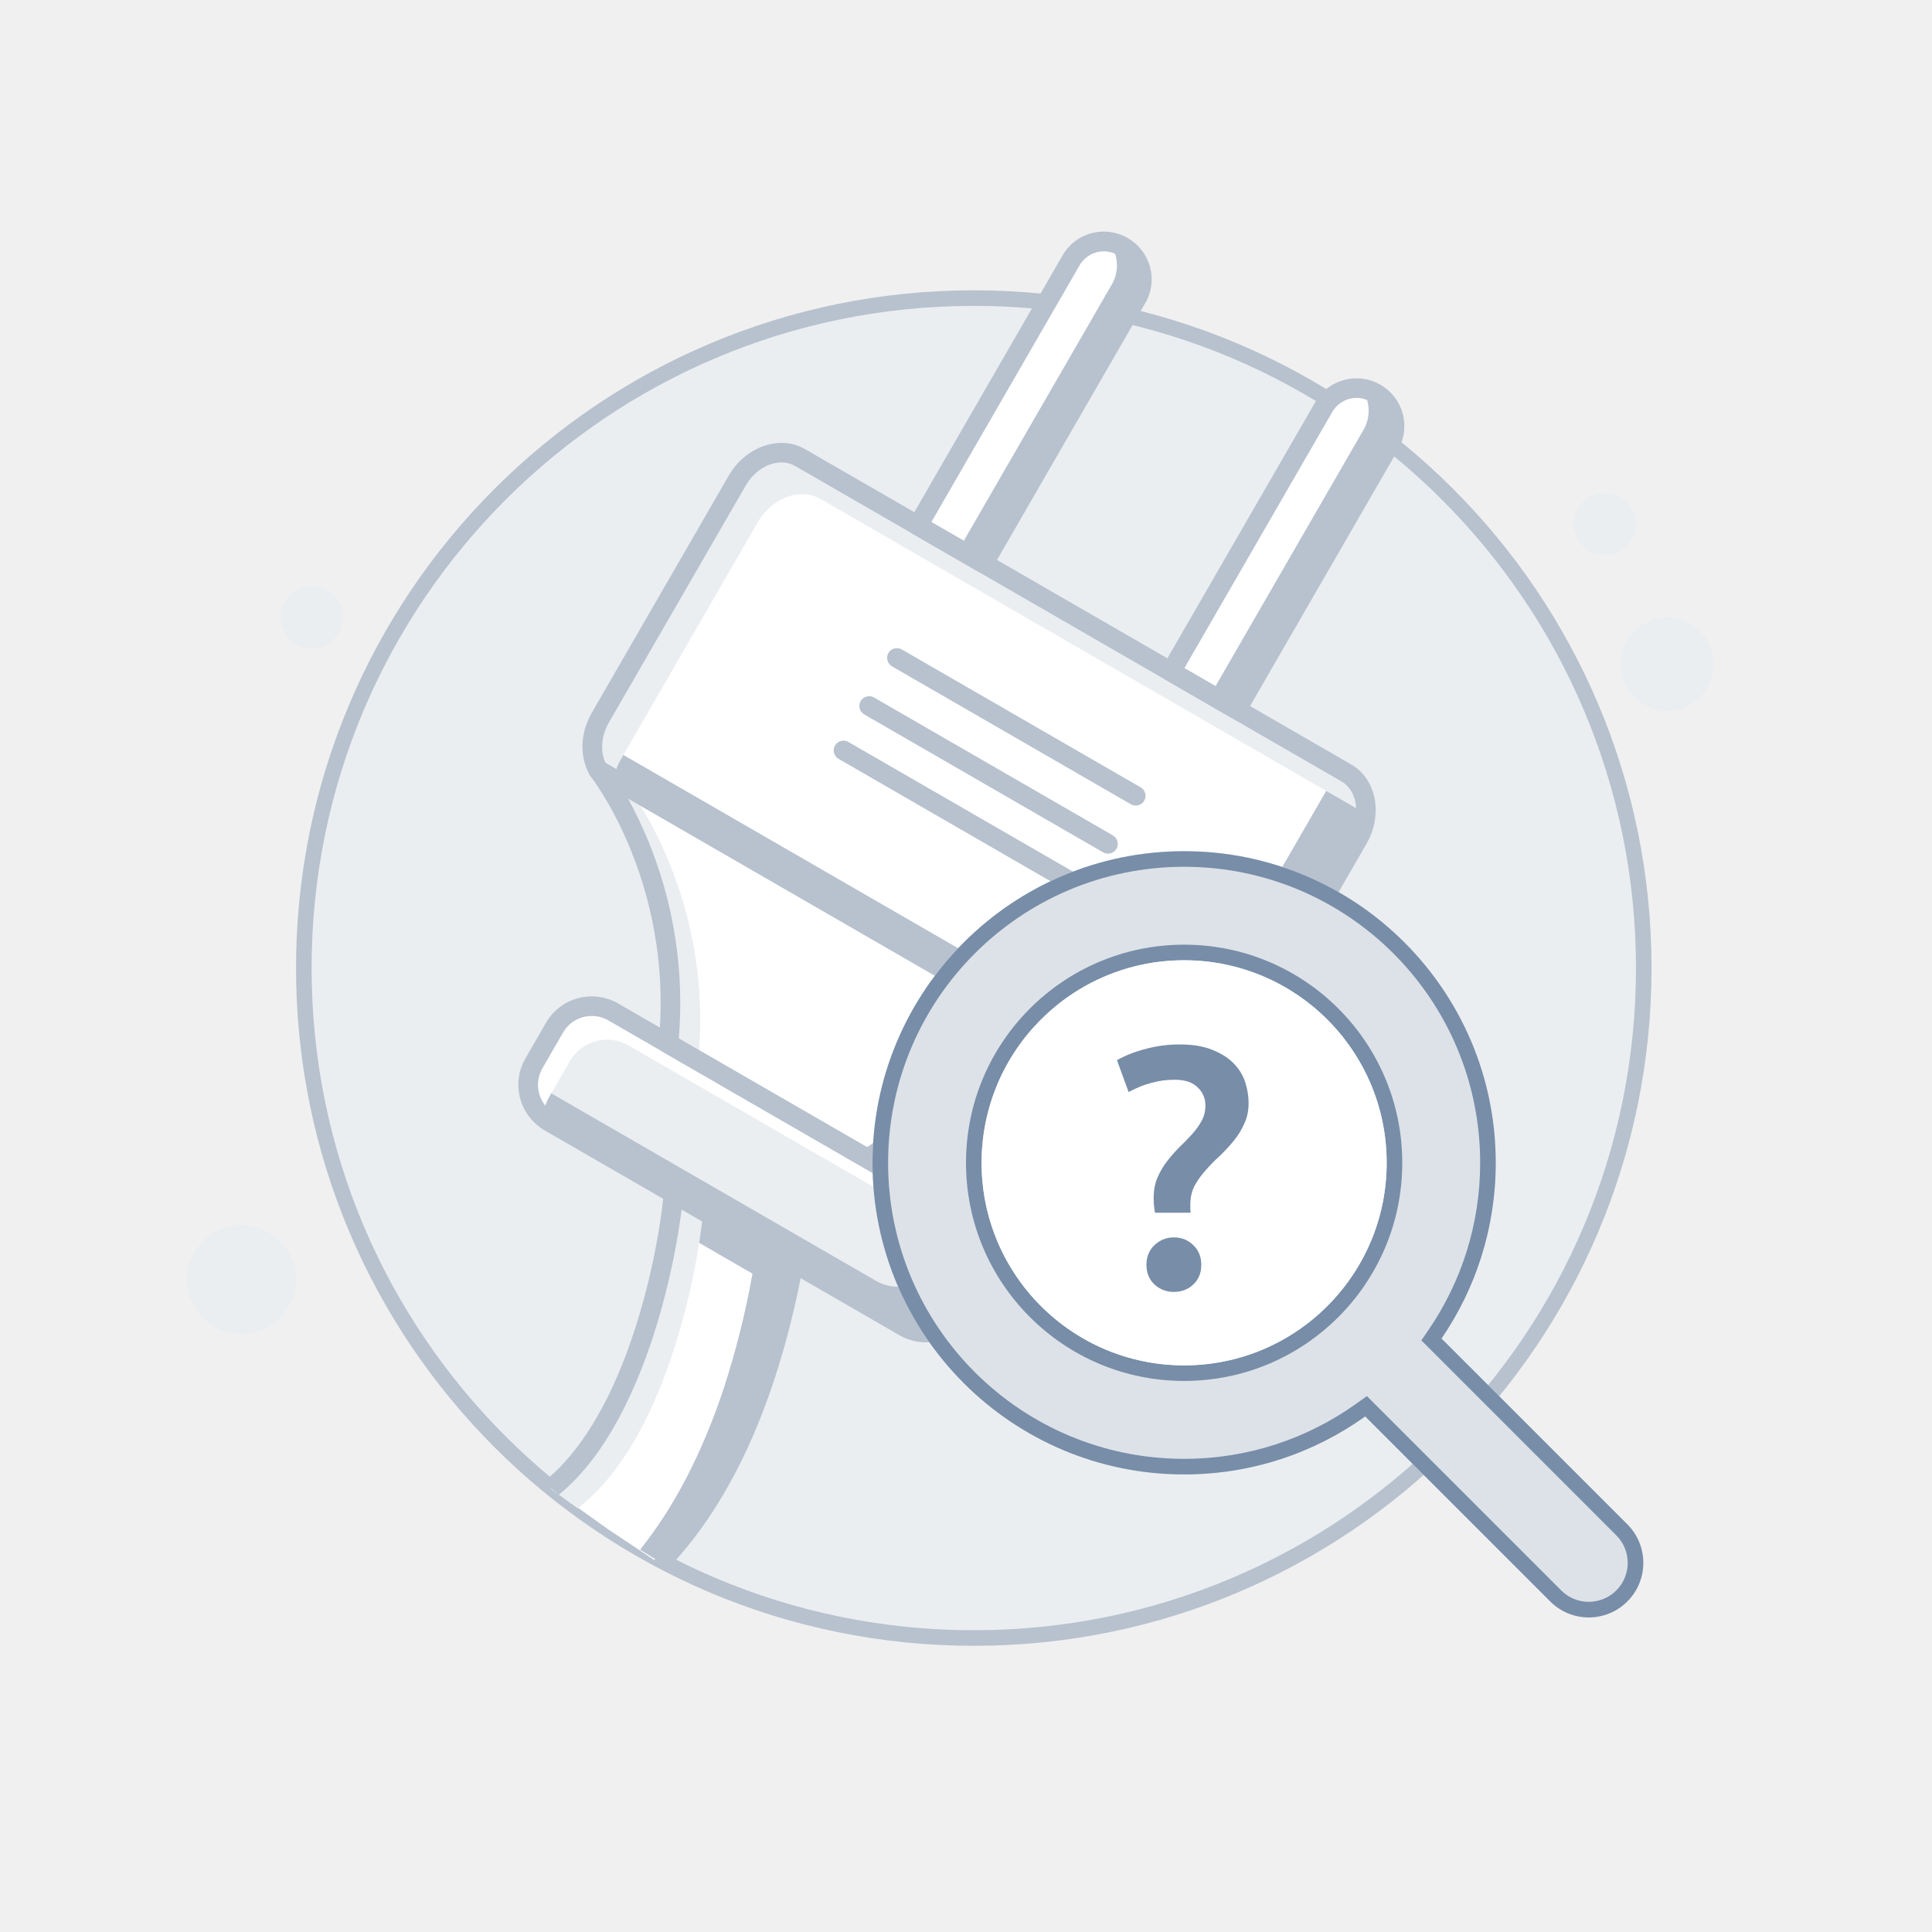
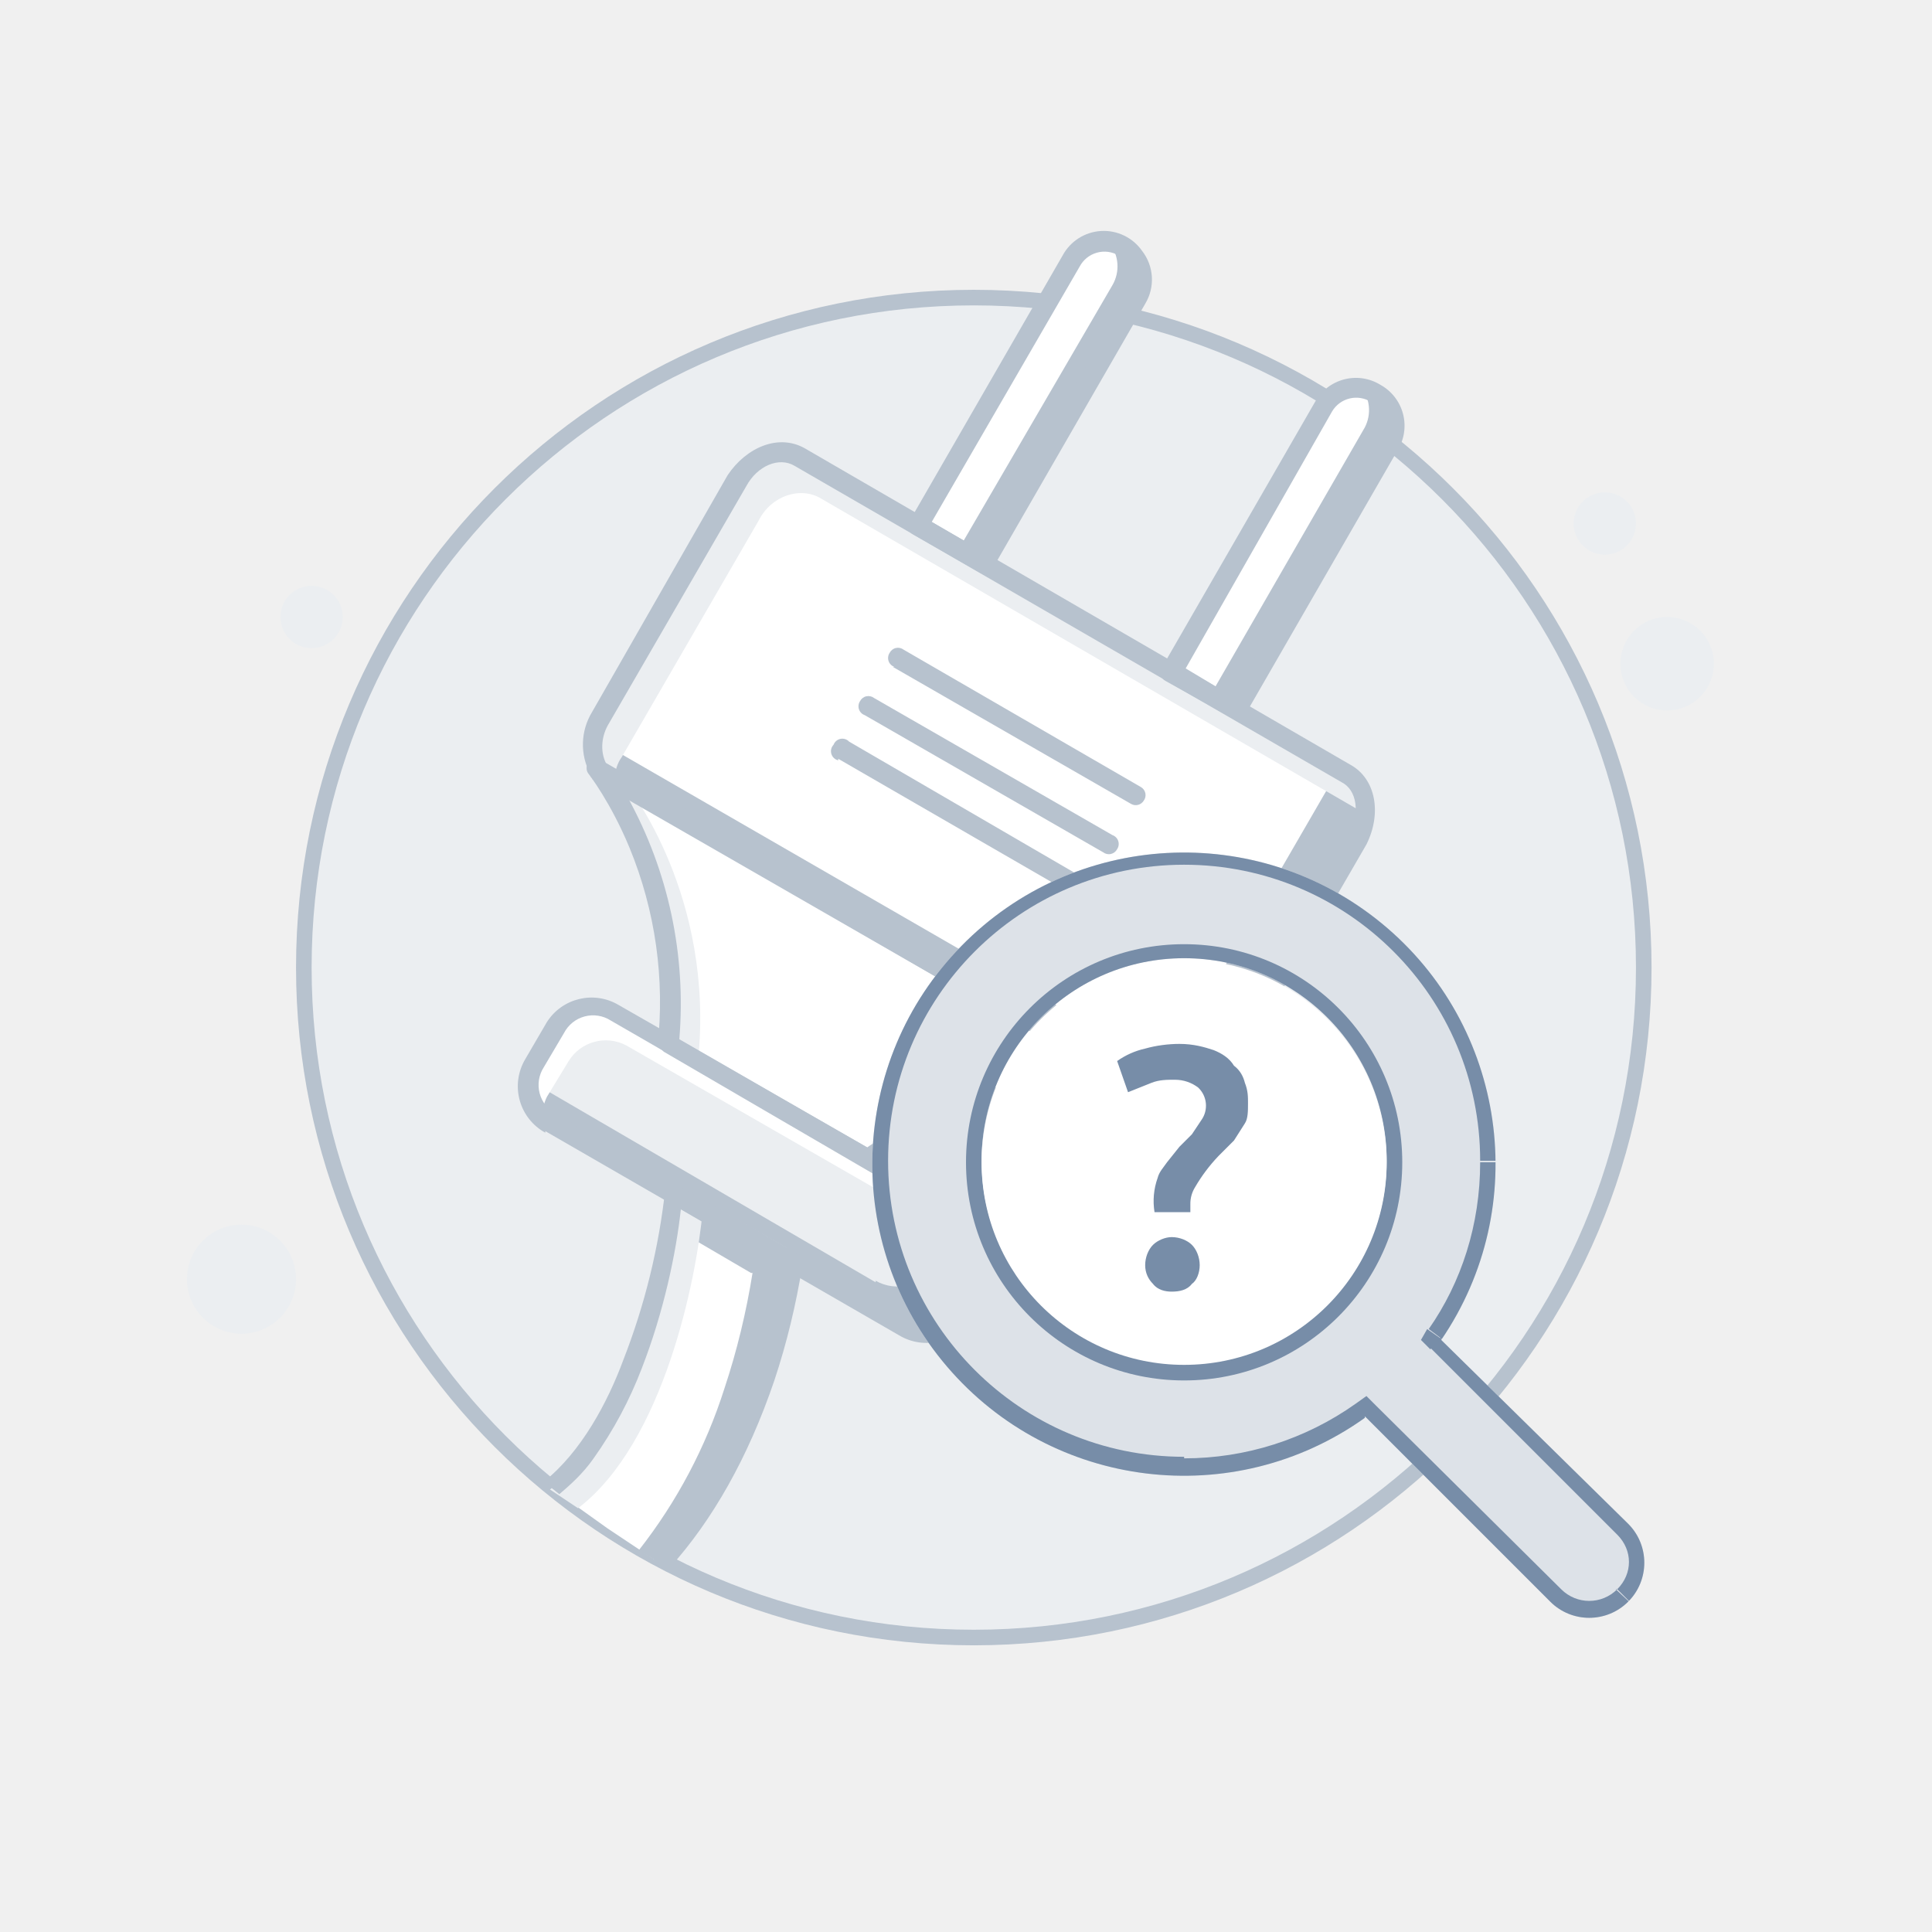
- <svg xmlns="http://www.w3.org/2000/svg" width="124" height="124" viewBox="0 0 124 124" fill="none">
-   <circle cx="62.5" cy="62.132" r="43" fill="#EBEEF1" stroke="#B7C2CE" />
-   <path d="M39.36 64.949L62.12 78.089C63.44 78.851 63.895 80.534 63.137 81.847L61.804 84.157C61.045 85.47 59.361 85.917 58.041 85.154L35.281 72.014C33.961 71.252 33.505 69.569 34.263 68.256L35.597 65.947C36.355 64.633 38.04 64.187 39.36 64.949Z" fill="#EBEEF1" />
-   <path d="M56.238 82.215C56.872 82.581 57.625 82.681 58.331 82.494C59.036 82.307 59.637 81.847 60.002 81.217L61.335 78.908C61.524 78.579 61.643 78.215 61.684 77.837L62.12 78.089C62.434 78.27 62.709 78.511 62.931 78.798C63.152 79.085 63.315 79.413 63.409 79.762C63.504 80.111 63.529 80.475 63.482 80.833C63.436 81.191 63.319 81.536 63.139 81.849L61.805 84.157C61.441 84.788 60.84 85.248 60.135 85.435C59.429 85.622 58.676 85.521 58.042 85.155L35.281 72.014C34.817 71.746 34.44 71.349 34.198 70.871C33.955 70.394 33.857 69.857 33.915 69.326L56.238 82.215Z" fill="#B7C2CE" />
-   <path d="M42.904 66.995C43.961 56.462 38.394 49.421 38.394 49.421L75.532 70.863C75.532 70.863 66.652 69.563 58.058 75.744L42.904 66.995Z" fill="white" />
-   <path d="M40.301 50.523C40.301 50.523 45.867 57.563 44.811 68.096L42.904 66.995C43.961 56.463 38.394 49.421 38.394 49.421L40.301 50.523Z" fill="#EBEEF1" />
-   <path d="M55.332 73.853C62.532 68.671 69.939 68.748 72.145 68.908L75.532 70.863C75.532 70.863 66.652 69.563 58.058 75.744L42.904 66.995C42.914 66.893 42.919 66.793 42.928 66.692L55.332 73.853Z" fill="#B7C2CE" />
-   <path d="M51.117 29.234L86.175 49.474C87.495 50.237 87.826 52.135 86.914 53.715L78.129 68.931C77.473 70.066 76.354 70.724 75.286 70.724L38.156 49.286C37.621 48.362 37.632 47.064 38.287 45.929L47.072 30.712C47.987 29.134 49.796 28.471 51.117 29.234Z" fill="white" />
-   <path d="M73.485 67.782C74.552 67.783 75.671 67.124 76.327 65.989L85.112 50.773C85.401 50.277 85.573 49.722 85.615 49.149L86.176 49.473C87.496 50.235 87.826 52.133 86.915 53.713L78.129 68.929C77.474 70.064 76.355 70.723 75.287 70.722L38.157 49.285C37.815 48.695 37.7 47.952 37.826 47.194L73.485 67.782Z" fill="#B7C2CE" />
-   <path d="M75.156 43.112L84.968 26.118C85.289 25.562 85.819 25.157 86.441 24.992C87.064 24.827 87.727 24.916 88.286 25.238C88.845 25.561 89.254 26.092 89.422 26.713C89.591 27.335 89.505 27.996 89.183 28.552L79.372 45.546L75.156 43.112Z" fill="white" />
-   <path d="M87.364 24.907C87.693 24.945 88.012 25.05 88.299 25.216C88.576 25.378 88.819 25.593 89.014 25.849C89.209 26.104 89.351 26.395 89.433 26.705C89.515 27.014 89.536 27.337 89.493 27.654C89.45 27.971 89.345 28.276 89.184 28.552L79.372 45.546L77.702 44.582L87.513 27.588C87.752 27.176 87.865 26.703 87.839 26.227C87.812 25.751 87.647 25.293 87.364 24.907Z" fill="#B7C2CE" />
-   <path d="M58.917 33.736L68.728 16.743C68.884 16.462 69.095 16.214 69.348 16.016C69.601 15.817 69.891 15.671 70.202 15.586C70.513 15.501 70.838 15.478 71.158 15.519C71.478 15.561 71.787 15.665 72.067 15.827C72.347 15.988 72.592 16.204 72.788 16.46C72.984 16.717 73.127 17.01 73.209 17.322C73.29 17.633 73.309 17.958 73.263 18.276C73.218 18.595 73.109 18.901 72.944 19.176L63.132 36.17L58.917 33.736Z" fill="white" />
-   <path d="M38.001 92.632L35.499 95.632L38.999 98.131L41.999 100.131L45.499 95.131L46.999 91.131L48.999 85.131L50.499 80.131L43.499 76.131L41.999 82.631L40.999 87.131L38.001 92.632Z" fill="white" />
-   <path d="M48.295 81.745C47.852 84.24 47.236 86.701 46.45 89.109C45.074 93.267 43.264 96.743 41.08 99.461L42.381 100.276C45.166 97.384 47.433 93.386 49.078 88.411C49.864 86.003 50.481 83.542 50.925 81.047L43.226 76.603C43.17 77.187 43.088 77.889 42.963 78.666L48.295 81.745Z" fill="#B7C2CE" />
-   <path d="M39.36 64.949L62.121 78.09C62.547 78.337 62.9 78.692 63.142 79.12C63.385 79.547 63.508 80.031 63.501 80.521C63.377 80.416 63.244 80.322 63.103 80.24L40.342 67.099C39.708 66.733 38.956 66.632 38.25 66.82C37.544 67.007 36.943 67.466 36.579 68.096L35.246 70.405C35.013 70.808 34.887 71.264 34.88 71.731C34.385 71.314 34.051 70.737 33.938 70.102C33.825 69.466 33.939 68.812 34.261 68.254L35.594 65.945C35.774 65.633 36.015 65.359 36.302 65.14C36.589 64.921 36.916 64.76 37.266 64.668C37.616 64.575 37.981 64.552 38.34 64.6C38.7 64.649 39.046 64.767 39.36 64.949Z" fill="white" />
-   <path d="M51.117 29.234L86.174 49.474C87.056 49.983 87.493 51.001 87.416 52.09L52.679 32.035C51.359 31.273 49.55 31.936 48.638 33.515L39.852 48.731C39.625 49.124 39.469 49.553 39.393 50.001L38.156 49.286C37.621 48.362 37.632 47.064 38.287 45.928L47.072 30.712C47.987 29.134 49.796 28.471 51.117 29.234Z" fill="#EBEEF1" />
-   <path d="M71.207 15.579C71.537 15.617 71.855 15.722 72.142 15.888C72.42 16.05 72.663 16.265 72.857 16.52C73.052 16.776 73.194 17.067 73.276 17.376C73.359 17.686 73.379 18.009 73.336 18.326C73.293 18.643 73.188 18.948 73.027 19.224L63.215 36.218L61.545 35.254L71.357 18.26C71.596 17.848 71.709 17.375 71.682 16.899C71.656 16.423 71.491 15.964 71.207 15.579Z" fill="#B7C2CE" />
-   <path d="M45.137 77.705L43.228 76.603C42.826 80.922 40.716 91.287 35.346 95.558L37.071 96.803C42.577 92.625 44.731 82.073 45.137 77.705Z" fill="#EBEEF1" />
-   <path d="M34.967 72.557L57.728 85.698C58.507 86.147 59.431 86.27 60.298 86.04C61.165 85.811 61.903 85.247 62.351 84.472L63.684 82.163C64.131 81.388 64.25 80.467 64.016 79.601C63.781 78.736 63.213 77.997 62.435 77.546L39.674 64.405C38.895 63.957 37.97 63.834 37.104 64.064C36.237 64.294 35.498 64.858 35.05 65.632L33.717 67.941C33.271 68.716 33.152 69.637 33.386 70.502C33.62 71.367 34.189 72.106 34.967 72.557ZM61.806 78.633C62.295 78.916 62.652 79.38 62.8 79.924C62.947 80.467 62.872 81.046 62.592 81.533L61.259 83.842C60.977 84.328 60.514 84.682 59.969 84.826C59.425 84.97 58.845 84.893 58.356 84.612L35.595 71.47C35.106 71.188 34.749 70.723 34.602 70.18C34.455 69.636 34.53 69.058 34.81 68.571L36.143 66.262C36.424 65.776 36.888 65.422 37.432 65.278C37.977 65.133 38.557 65.21 39.046 65.492L61.806 78.633Z" fill="#B7C2CE" />
-   <path d="M42.59 67.538L57.744 76.287C57.849 76.348 57.97 76.377 58.091 76.371C58.213 76.366 58.33 76.325 58.428 76.254C61.866 73.789 65.856 72.197 70.056 71.616C73.237 71.177 75.422 71.481 75.443 71.485C75.588 71.506 75.736 71.477 75.861 71.401C75.986 71.325 76.081 71.208 76.128 71.07C76.176 70.932 76.174 70.782 76.122 70.645C76.07 70.507 75.972 70.392 75.845 70.319L38.705 48.877C38.578 48.803 38.43 48.776 38.285 48.8C38.141 48.824 38.01 48.897 37.914 49.007C37.818 49.118 37.764 49.258 37.761 49.404C37.758 49.55 37.806 49.693 37.897 49.808C37.91 49.824 39.267 51.564 40.478 54.536C42.075 58.465 42.692 62.717 42.276 66.926C42.263 67.047 42.286 67.17 42.342 67.278C42.398 67.387 42.484 67.477 42.59 67.538ZM58.022 74.998L43.566 66.652C43.927 62.352 43.262 58.024 41.627 54.02C41.24 53.069 40.797 52.142 40.302 51.242L72.999 70.12C71.972 70.141 70.948 70.221 69.931 70.361C65.645 70.947 61.564 72.535 58.021 74.997L58.022 74.998Z" fill="#B7C2CE" />
-   <path d="M38.086 49.968L75.213 71.403C75.309 71.459 75.418 71.488 75.528 71.488C76.867 71.489 78.164 70.681 78.914 69.382L87.699 54.166C88.783 52.289 88.347 50.002 86.728 49.067L51.669 28.825C50.049 27.89 47.85 28.657 46.767 30.534L37.982 45.75C37.231 47.05 37.181 48.576 37.851 49.735C37.907 49.832 37.988 49.913 38.086 49.968ZM75.684 70.226L38.869 48.971C38.512 48.224 38.588 47.227 39.076 46.382L47.861 31.165C48.599 29.888 50.026 29.326 51.043 29.913L86.1 50.154C87.116 50.742 87.344 52.259 86.606 53.536L77.821 68.752C77.334 69.597 76.508 70.161 75.682 70.225L75.684 70.226Z" fill="#B7C2CE" />
-   <path d="M74.842 43.655L79.058 46.089C79.203 46.173 79.375 46.196 79.536 46.153C79.698 46.11 79.835 46.005 79.918 45.861L89.73 28.867C89.93 28.521 90.059 28.138 90.111 27.74C90.163 27.343 90.135 26.939 90.03 26.551C89.925 26.164 89.745 25.8 89.5 25.482C89.254 25.163 88.948 24.896 88.6 24.694C88.251 24.493 87.867 24.362 87.468 24.309C87.07 24.256 86.665 24.281 86.277 24.384C85.888 24.487 85.525 24.665 85.207 24.909C84.888 25.152 84.621 25.456 84.421 25.802L74.61 42.796C74.526 42.941 74.504 43.112 74.548 43.273C74.591 43.434 74.697 43.572 74.842 43.655ZM79.139 44.687L76.016 42.884L85.514 26.433C85.632 26.229 85.788 26.05 85.976 25.907C86.163 25.764 86.377 25.659 86.605 25.599C86.834 25.538 87.072 25.523 87.306 25.555C87.541 25.586 87.767 25.663 87.972 25.781C88.177 25.9 88.357 26.057 88.502 26.245C88.646 26.432 88.752 26.646 88.814 26.874C88.876 27.102 88.892 27.34 88.862 27.573C88.831 27.807 88.755 28.032 88.637 28.236L79.139 44.687Z" fill="#B7C2CE" />
-   <path d="M58.603 34.279L62.815 36.711C62.96 36.795 63.132 36.818 63.293 36.775C63.454 36.733 63.592 36.627 63.675 36.483L73.486 19.489C73.694 19.142 73.83 18.758 73.886 18.357C73.943 17.956 73.919 17.548 73.816 17.156C73.713 16.764 73.533 16.396 73.287 16.073C73.04 15.751 72.732 15.48 72.38 15.277C72.028 15.074 71.639 14.942 71.237 14.89C70.834 14.838 70.425 14.866 70.034 14.973C69.643 15.079 69.278 15.263 68.959 15.512C68.641 15.761 68.375 16.072 68.178 16.425L58.367 33.419C58.326 33.49 58.299 33.57 58.288 33.652C58.278 33.734 58.284 33.817 58.306 33.897C58.328 33.977 58.365 34.052 58.416 34.118C58.467 34.183 58.53 34.238 58.603 34.279ZM62.899 35.311L59.776 33.508L69.274 17.058C69.389 16.849 69.545 16.665 69.733 16.517C69.92 16.369 70.135 16.26 70.366 16.197C70.597 16.133 70.838 16.116 71.075 16.147C71.313 16.177 71.542 16.255 71.75 16.375C71.958 16.495 72.14 16.654 72.285 16.845C72.43 17.036 72.536 17.253 72.596 17.485C72.656 17.716 72.67 17.957 72.636 18.193C72.601 18.429 72.52 18.656 72.397 18.86L62.899 35.311Z" fill="#B7C2CE" />
-   <path d="M51.55 81.158C51.102 83.682 50.477 86.171 49.678 88.606C48.035 93.575 45.776 97.594 43 100.539L41.901 99.863C44.631 97.038 46.858 93.11 48.48 88.21C49.214 85.971 49.797 83.684 50.225 81.366L43.747 77.626C43.405 80.363 42.596 84.207 41.207 87.773C40.302 90.095 39.244 92.064 38.061 93.626C37.374 94.533 36.642 95.305 35.87 95.938L34.86 95.131C37.332 93.205 39.006 89.96 40.038 87.311C41.552 83.422 42.356 79.195 42.604 76.536C42.614 76.431 42.65 76.331 42.709 76.244C42.768 76.157 42.848 76.086 42.941 76.038C43.035 75.99 43.139 75.966 43.245 75.969C43.35 75.972 43.454 76.001 43.545 76.054L51.245 80.499C51.358 80.565 51.448 80.663 51.502 80.781C51.557 80.899 51.574 81.031 51.55 81.158Z" fill="#B7C2CE" />
-   <path d="M57.253 42.77L72.579 51.618C72.724 51.702 72.896 51.725 73.058 51.682C73.219 51.64 73.356 51.535 73.439 51.391C73.523 51.246 73.545 51.075 73.501 50.914C73.458 50.753 73.352 50.615 73.207 50.532L57.88 41.683C57.736 41.599 57.564 41.576 57.402 41.619C57.241 41.662 57.104 41.767 57.02 41.911C56.937 42.055 56.915 42.227 56.959 42.388C57.002 42.549 57.108 42.686 57.253 42.77Z" fill="#B7C2CE" />
-   <path d="M55.472 45.855L70.798 54.704C70.943 54.788 71.115 54.811 71.276 54.768C71.438 54.725 71.575 54.62 71.658 54.476C71.741 54.332 71.764 54.16 71.72 53.999C71.676 53.838 71.57 53.701 71.426 53.617L56.099 44.769C55.954 44.685 55.782 44.662 55.621 44.705C55.46 44.747 55.322 44.852 55.239 44.997C55.156 45.141 55.134 45.312 55.177 45.473C55.221 45.634 55.327 45.772 55.472 45.855Z" fill="#B7C2CE" />
-   <path d="M53.825 48.707L69.151 57.556C69.296 57.64 69.468 57.663 69.63 57.62C69.791 57.577 69.928 57.472 70.011 57.328C70.095 57.184 70.117 57.013 70.073 56.852C70.03 56.69 69.924 56.553 69.779 56.469L54.453 47.621C54.308 47.537 54.136 47.514 53.974 47.557C53.813 47.599 53.676 47.705 53.593 47.849C53.509 47.993 53.487 48.164 53.531 48.325C53.574 48.486 53.68 48.624 53.825 48.707Z" fill="#B7C2CE" />
-   <circle r="3.5" transform="matrix(1 0 0 -1 15.5 82.1315)" fill="#EBEEF1" />
-   <circle r="2" transform="matrix(1 0 0 -1 20 39.6315)" fill="#EBEEF1" />
-   <circle r="2" transform="matrix(1 0 0 -1 103 33.6315)" fill="#EBEEF1" />
-   <circle r="3" transform="matrix(1 0 0 -1 107 42.6315)" fill="#EBEEF1" />
-   <mask id="path-31-inside-1_7746_94536" fill="white">
-     <path fill-rule="evenodd" clip-rule="evenodd" d="M87.622 90.91C84.346 93.253 80.334 94.632 76 94.632C64.954 94.632 56 85.677 56 74.632C56 63.586 64.954 54.632 76 54.632C87.046 54.632 96 63.586 96 74.632C96 78.815 94.716 82.698 92.52 85.909L104.445 97.834C105.812 99.201 105.812 101.417 104.445 102.784C103.079 104.151 100.863 104.151 99.496 102.784L87.622 90.91ZM89 74.632C89 81.811 83.18 87.632 76 87.632C68.82 87.632 63 81.811 63 74.632C63 67.452 68.82 61.632 76 61.632C83.18 61.632 89 67.452 89 74.632Z" />
+ <svg xmlns="http://www.w3.org/2000/svg" width="124" height="124" fill="none">
+   <circle cx="62.5" cy="62.1" r="43" fill="#EBEEF1" stroke="#B7C2CE" />
+   <path fill="#EBEEF1" d="M39.4 65 62 78c1.3.9 1.8 2.5 1 3.8l-1.3 2.4a2.8 2.8 0 0 1-3.8 1L35.3 72a2.8 2.8 0 0 1-1-3.7l1.3-2.4a2.8 2.8 0 0 1 3.8-1Z" />
+   <path fill="#B7C2CE" d="M56.2 82.2a2.8 2.8 0 0 0 3.8-1l1.3-2.3.4-1 .4.2a2.8 2.8 0 0 1 1.4 2.7c0 .4-.2.7-.4 1l-1.3 2.4a2.7 2.7 0 0 1-3.8 1L35.3 72a2.8 2.8 0 0 1-1.4-2.7l22.3 13Z" />
+   <path fill="#fff" d="M42.9 67c1-10.5-4.5-17.6-4.5-17.6L75.5 71s-8.8-1.3-17.4 4.8L42.9 67Z" />
+   <path fill="#EBEEF1" d="M40.3 50.5s5.6 7 4.5 17.6L43 67c1-10.5-4.5-17.6-4.5-17.6l1.9 1.1Z" />
+   <path fill="#B7C2CE" d="M55.3 73.9a26.4 26.4 0 0 1 16.8-5l3.4 2s-8.8-1.3-17.4 4.8L42.9 67v-.3l12.4 7.2Z" />
+   <path fill="#fff" d="m51.1 29.2 35 20.3c1.4.7 1.7 2.6.8 4.2L78.1 69a3.4 3.4 0 0 1-2.8 1.8L38.2 49.3c-.6-1-.6-2.2 0-3.4l8.9-15.2c.9-1.6 2.7-2.2 4-1.5Z" />
+   <path fill="#B7C2CE" d="M73.5 67.8c1 0 2.2-.7 2.8-1.8l8.8-15.2c.3-.5.5-1 .5-1.7l.6.4c1.3.7 1.6 2.6.7 4.2L78.1 69a3.4 3.4 0 0 1-2.8 1.8L38.2 49.3c-.4-.6-.5-1.3-.4-2.1l35.7 20.6Z" />
+   <path fill="#fff" d="m75.2 43.1 9.8-17a2.4 2.4 0 0 1 3.3-.9 2.4 2.4 0 0 1 .9 3.4l-9.8 17-4.2-2.5Z" />
+   <path fill="#B7C2CE" d="M87.4 25a2.4 2.4 0 0 1 2 2.7c0 .3 0 .6-.2.9l-9.8 17-1.7-1 9.8-17a2.4 2.4 0 0 0-.1-2.7Z" />
+   <path fill="#fff" d="m59 33.7 9.7-17a2.4 2.4 0 0 1 3.4-.9 2.4 2.4 0 0 1 .8 3.4l-9.8 17-4.2-2.5ZM38 92.6l-2.5 3 3.5 2.5 3 2 3.5-5 1.5-4 2-6 1.5-5-7-4-1.5 6.5-1 4.5-3 5.5Z" />
+   <path fill="#B7C2CE" d="M48.3 81.7c-.4 2.5-1 5-1.8 7.4A33 33 0 0 1 41 99.5l1.3.8A31 31 0 0 0 49 88.4a47 47 0 0 0 1.8-7.4l-7.7-4.4-.2 2 5.3 3.1Z" />
+   <path fill="#fff" d="M39.4 65 62 78a2.8 2.8 0 0 1 1.4 2.5l-.4-.3-22.8-13.1a2.8 2.8 0 0 0-3.7 1l-1.4 2.3a3 3 0 0 0-.3 1.3 2.8 2.8 0 0 1-.6-3.4l1.3-2.4a2.7 2.7 0 0 1 3.8-1Z" />
+   <path fill="#EBEEF1" d="m51.1 29.2 35 20.3c1 .5 1.4 1.5 1.3 2.6L52.7 32c-1.3-.8-3.2-.2-4 1.4l-8.8 15.2c-.3.4-.4.9-.5 1.3l-1.2-.7c-.6-1-.6-2.2 0-3.4l8.9-15.2c.9-1.6 2.7-2.2 4-1.5Z" />
+   <path fill="#B7C2CE" d="M71.2 15.6a2.4 2.4 0 0 1 2.1 2.7l-.3 1-9.8 17-1.7-1 9.9-17a2.4 2.4 0 0 0-.2-2.7Z" />
+   <path fill="#EBEEF1" d="m45.1 77.7-1.9-1.1c-.4 4.3-2.5 14.7-7.9 19l1.8 1.2c5.5-4.2 7.6-14.7 8-19.1Z" />
+   <path fill="#B7C2CE" d="m35 72.6 22.7 13.1a3.4 3.4 0 0 0 4.7-1.2l1.3-2.3a3.4 3.4 0 0 0-1.3-4.7l-22.7-13a3.4 3.4 0 0 0-4.6 1.1L33.7 68a3.4 3.4 0 0 0 1.3 4.7Zm26.8 6a2.1 2.1 0 0 1 .8 3l-1.3 2.2a2.1 2.1 0 0 1-3 .8L35.7 71.5a2.1 2.1 0 0 1-.8-3l1.3-2.2a2.1 2.1 0 0 1 3-.8l22.7 13.1Z" />
+   <path fill="#B7C2CE" d="m42.6 67.5 15.1 8.8a.6.6 0 0 0 .7 0A26 26 0 0 1 76 71.4a.6.6 0 0 0 0-1L38.6 48.8a.6.6 0 0 0-.8.1.6.6 0 0 0 0 .8s1.4 1.8 2.6 4.7a26 26 0 0 1 1.8 12.8l.3.2ZM58 75l-14.4-8.3a27.4 27.4 0 0 0-3.3-15.5l32.7 19A26.6 26.6 0 0 0 58 75Z" />
+   <path fill="#B7C2CE" d="m38 50 37.2 21.4h.3a4 4 0 0 0 3.4-2l8.8-15.2c1-2 .6-4.2-1-5.1l-35-20.3c-1.7-1-3.8-.1-5 1.7L38 45.7a4 4 0 0 0-.1 4c0 .1 0 .2.2.3Zm37.7 20.2L38.9 49c-.4-.8-.3-1.8.2-2.6l8.8-15.2c.7-1.3 2.1-1.9 3.1-1.3l35.1 20.3c1 .5 1.2 2 .5 3.3l-8.8 15.3c-.5.8-1.3 1.4-2.1 1.4Z" />
+   <path fill="#B7C2CE" d="m74.8 43.7 4.3 2.4a.6.6 0 0 0 .8-.2l9.8-17a3 3 0 0 0-1.1-4.2 3 3 0 0 0-4.2 1.1l-9.8 17a.6.6 0 0 0 .2.9Zm4.3 1-3-1.8 9.4-16.5a1.8 1.8 0 0 1 2.5-.6 1.8 1.8 0 0 1 .6 2.4l-9.5 16.5ZM58.6 34.3l4.2 2.4a.6.6 0 0 0 .9-.2l9.8-17a3 3 0 0 0-.2-3.4 3 3 0 0 0-5.1.3l-9.8 17a.6.6 0 0 0 .2.9Zm4.3 1-3.1-1.8 9.5-16.4a1.8 1.8 0 0 1 2.5-.7 1.8 1.8 0 0 1 .6 2.5l-9.5 16.4ZM51.5 81.2c-.4 2.5-1 5-1.8 7.4-1.7 5-4 9-6.7 12l-1.1-.7c2.7-2.9 5-6.8 6.6-11.7a52 52 0 0 0 1.7-6.8l-6.5-3.8c-.3 2.8-1.1 6.6-2.5 10.2a26 26 0 0 1-3.1 5.8c-.7 1-1.5 1.7-2.2 2.3l-1-.8c2.4-1.9 4.1-5.1 5.1-7.8a43 43 0 0 0 2.7-11 .6.6 0 0 1 .8-.2l7.7 4.4a.6.6 0 0 1 .3.7Zm5.8-38.4 15.3 8.8a.6.6 0 0 0 .8-.2.6.6 0 0 0-.2-.9L58 41.7a.6.6 0 0 0-.9.2.6.6 0 0 0 .3.9Zm-1.8 3.1 15.3 8.8a.6.6 0 0 0 .9-.2.6.6 0 0 0-.3-.9l-15.3-8.8a.6.6 0 0 0-.9.2.6.6 0 0 0 .3.9Zm-1.7 2.8 15.4 8.9a.6.6 0 0 0 .8-.3.6.6 0 0 0-.2-.8l-15.3-8.9a.6.6 0 0 0-1 .2.6.6 0 0 0 .3 1Z" />
+   <circle r="3.5" fill="#EBEEF1" transform="matrix(1 0 0 -1 15.5 82.1)" />
+   <circle r="2" fill="#EBEEF1" transform="matrix(1 0 0 -1 20 39.6)" />
+   <circle r="2" fill="#EBEEF1" transform="matrix(1 0 0 -1 103 33.6)" />
+   <circle r="3" fill="#EBEEF1" transform="matrix(1 0 0 -1 107 42.6)" />
+   <mask id="a" fill="#fff">
+     <path fill-rule="evenodd" d="M87.6 91a20 20 0 1 1 4.9-5l12 11.8a3.5 3.5 0 1 1-5 5L87.6 90.9ZM89 74.5a13 13 0 1 1-26 0 13 13 0 0 1 26 0Z" clip-rule="evenodd" />
  </mask>
-   <path fill-rule="evenodd" clip-rule="evenodd" d="M87.622 90.91C84.346 93.253 80.334 94.632 76 94.632C64.954 94.632 56 85.677 56 74.632C56 63.586 64.954 54.632 76 54.632C87.046 54.632 96 63.586 96 74.632C96 78.815 94.716 82.698 92.52 85.909L104.445 97.834C105.812 99.201 105.812 101.417 104.445 102.784C103.079 104.151 100.863 104.151 99.496 102.784L87.622 90.91ZM89 74.632C89 81.811 83.18 87.632 76 87.632C68.82 87.632 63 81.811 63 74.632C63 67.452 68.82 61.632 76 61.632C83.18 61.632 89 67.452 89 74.632Z" fill="#DDE2E8" />
-   <path d="M87.622 90.91L88.329 90.203L87.73 89.604L87.04 90.097L87.622 90.91ZM92.52 85.909L91.694 85.344L91.226 86.029L91.813 86.616L92.52 85.909ZM76 95.632C80.55 95.632 84.764 94.184 88.204 91.724L87.04 90.097C83.929 92.322 80.119 93.632 76 93.632V95.632ZM55 74.632C55 86.229 64.402 95.632 76 95.632V93.632C65.507 93.632 57 85.125 57 74.632H55ZM76 53.632C64.402 53.632 55 63.033 55 74.632H57C57 64.138 65.507 55.632 76 55.632V53.632ZM97 74.632C97 63.033 87.598 53.632 76 53.632V55.632C86.493 55.632 95 64.138 95 74.632H97ZM93.345 86.473C95.651 83.102 97 79.023 97 74.632H95C95 78.607 93.78 82.294 91.694 85.344L93.345 86.473ZM91.813 86.616L103.738 98.541L105.153 97.127L93.227 85.201L91.813 86.616ZM103.738 98.541C104.715 99.518 104.715 101.101 103.738 102.077L105.153 103.491C106.91 101.734 106.91 98.885 105.153 97.127L103.738 98.541ZM103.738 102.077C102.762 103.053 101.179 103.053 100.203 102.077L98.789 103.491C100.546 105.248 103.395 105.248 105.153 103.491L103.738 102.077ZM100.203 102.077L88.329 90.203L86.915 91.617L98.789 103.491L100.203 102.077ZM76 88.632C83.732 88.632 90 82.364 90 74.632H88C88 81.259 82.627 86.632 76 86.632V88.632ZM62 74.632C62 82.364 68.268 88.632 76 88.632V86.632C69.373 86.632 64 81.259 64 74.632H62ZM76 60.632C68.268 60.632 62 66.9 62 74.632H64C64 68.004 69.373 62.632 76 62.632V60.632ZM90 74.632C90 66.9 83.732 60.632 76 60.632V62.632C82.627 62.632 88 68.004 88 74.632H90Z" fill="#778DA8" mask="url(#path-31-inside-1_7746_94536)" />
-   <circle cx="76" cy="74.632" r="13" fill="white" />
-   <path d="M75.386 69.299C74.873 69.299 74.381 69.365 73.912 69.498C73.443 69.615 72.951 69.813 72.438 70.091L71.69 68.046C72.233 67.737 72.849 67.496 73.538 67.32C74.242 67.129 74.961 67.034 75.694 67.034C76.574 67.034 77.3 67.158 77.872 67.407C78.444 67.642 78.899 67.943 79.236 68.309C79.573 68.676 79.808 69.079 79.94 69.519C80.072 69.96 80.138 70.385 80.138 70.796C80.138 71.294 80.043 71.742 79.852 72.138C79.676 72.534 79.449 72.9 79.17 73.237C78.891 73.575 78.591 73.897 78.268 74.206C77.945 74.499 77.645 74.807 77.366 75.129C77.087 75.438 76.853 75.767 76.662 76.12C76.486 76.472 76.398 76.868 76.398 77.308C76.398 77.381 76.398 77.469 76.398 77.572C76.398 77.659 76.405 77.748 76.42 77.835H74.132C74.103 77.689 74.081 77.535 74.066 77.374C74.051 77.198 74.044 77.036 74.044 76.889C74.044 76.406 74.125 75.973 74.286 75.591C74.447 75.21 74.653 74.858 74.902 74.535C75.151 74.213 75.415 73.912 75.694 73.633C75.987 73.355 76.259 73.076 76.508 72.797C76.757 72.519 76.963 72.233 77.124 71.939C77.285 71.646 77.366 71.323 77.366 70.972C77.366 70.487 77.197 70.091 76.86 69.784C76.537 69.461 76.046 69.299 75.386 69.299ZM77.102 81.18C77.102 81.693 76.933 82.111 76.596 82.433C76.259 82.756 75.841 82.918 75.342 82.918C74.858 82.918 74.44 82.756 74.088 82.433C73.751 82.111 73.582 81.693 73.582 81.18C73.582 80.666 73.751 80.248 74.088 79.925C74.44 79.588 74.858 79.419 75.342 79.419C75.841 79.419 76.259 79.588 76.596 79.925C76.933 80.248 77.102 80.666 77.102 81.18Z" fill="#778DA8" />
+   <path fill="#DDE2E8" fill-rule="evenodd" d="M87.6 91a20 20 0 1 1 4.9-5l12 11.8a3.5 3.5 0 1 1-5 5L87.6 90.9ZM89 74.5a13 13 0 1 1-26 0 13 13 0 0 1 26 0Z" clip-rule="evenodd" />
+   <path fill="#778DA8" d="m87.6 91 .7-.8-.6-.6-.7.5.6.8Zm5-5-1-.7-.4.7.6.6.7-.7ZM76 95.5a21 21 0 0 0 12.2-3.9L87 90.1a19 19 0 0 1-11 3.5v2Zm-21-21a21 21 0 0 0 21 21v-2a19 19 0 0 1-19-19h-2Zm21-21a21 21 0 0 0-21 21h2a19 19 0 0 1 19-19v-2Zm21 21a21 21 0 0 0-21-21v2a19 19 0 0 1 19 19h2Zm-3.7 11.9A21 21 0 0 0 97 74.6h-2c0 4-1.2 7.7-3.3 10.7l1.6 1.2Zm-1.5.1 12 12 1.4-1.5-12-11.9-1.4 1.4Zm12 12c1 1 1 2.5 0 3.5l1.4 1.4a4.5 4.5 0 0 0 0-6.4l-1.5 1.4Zm0 3.5c-1 1-2.6 1-3.6 0l-1.4 1.4a4.5 4.5 0 0 0 6.4 0l-1.5-1.4Zm-3.6 0L88.3 90.2 87 91.6l11.9 11.9 1.4-1.4ZM76 88.6a14 14 0 0 0 14-14h-2a12 12 0 0 1-12 12v2Zm-14-14a14 14 0 0 0 14 14v-2a12 12 0 0 1-12-12h-2Zm14-14a14 14 0 0 0-14 14h2a12 12 0 0 1 12-12v-2Zm14 14a14 14 0 0 0-14-14v2a12 12 0 0 1 12 12h2Z" mask="url(#a)" />
+   <circle cx="76" cy="74.6" r="13" fill="#fff" />
+   <path fill="#778DA8" d="M75.4 69.3c-.5 0-1 0-1.5.2l-1.5.6-.7-2a5 5 0 0 1 1.8-.8c.7-.2 1.5-.3 2.2-.3.9 0 1.6.2 2.2.4.5.2 1 .5 1.3 1 .4.3.6.7.7 1.1.2.5.2.9.2 1.3 0 .5 0 1-.2 1.3l-.7 1.1-1 1a10.7 10.7 0 0 0-1.5 2 2 2 0 0 0-.3 1.1v.5h-2.3a4.4 4.4 0 0 1 .2-2.2c.1-.4.4-.7.6-1l.8-1 .8-.8.6-.9a1.6 1.6 0 0 0-.2-2.1c-.4-.3-.9-.5-1.5-.5ZM77 81.2c0 .5-.2 1-.5 1.2-.3.4-.8.5-1.3.5-.4 0-.9-.1-1.2-.5-.3-.3-.5-.7-.5-1.2s.2-1 .5-1.3c.3-.3.8-.5 1.2-.5.5 0 1 .2 1.3.5.3.3.5.8.5 1.3Z" />
</svg>
